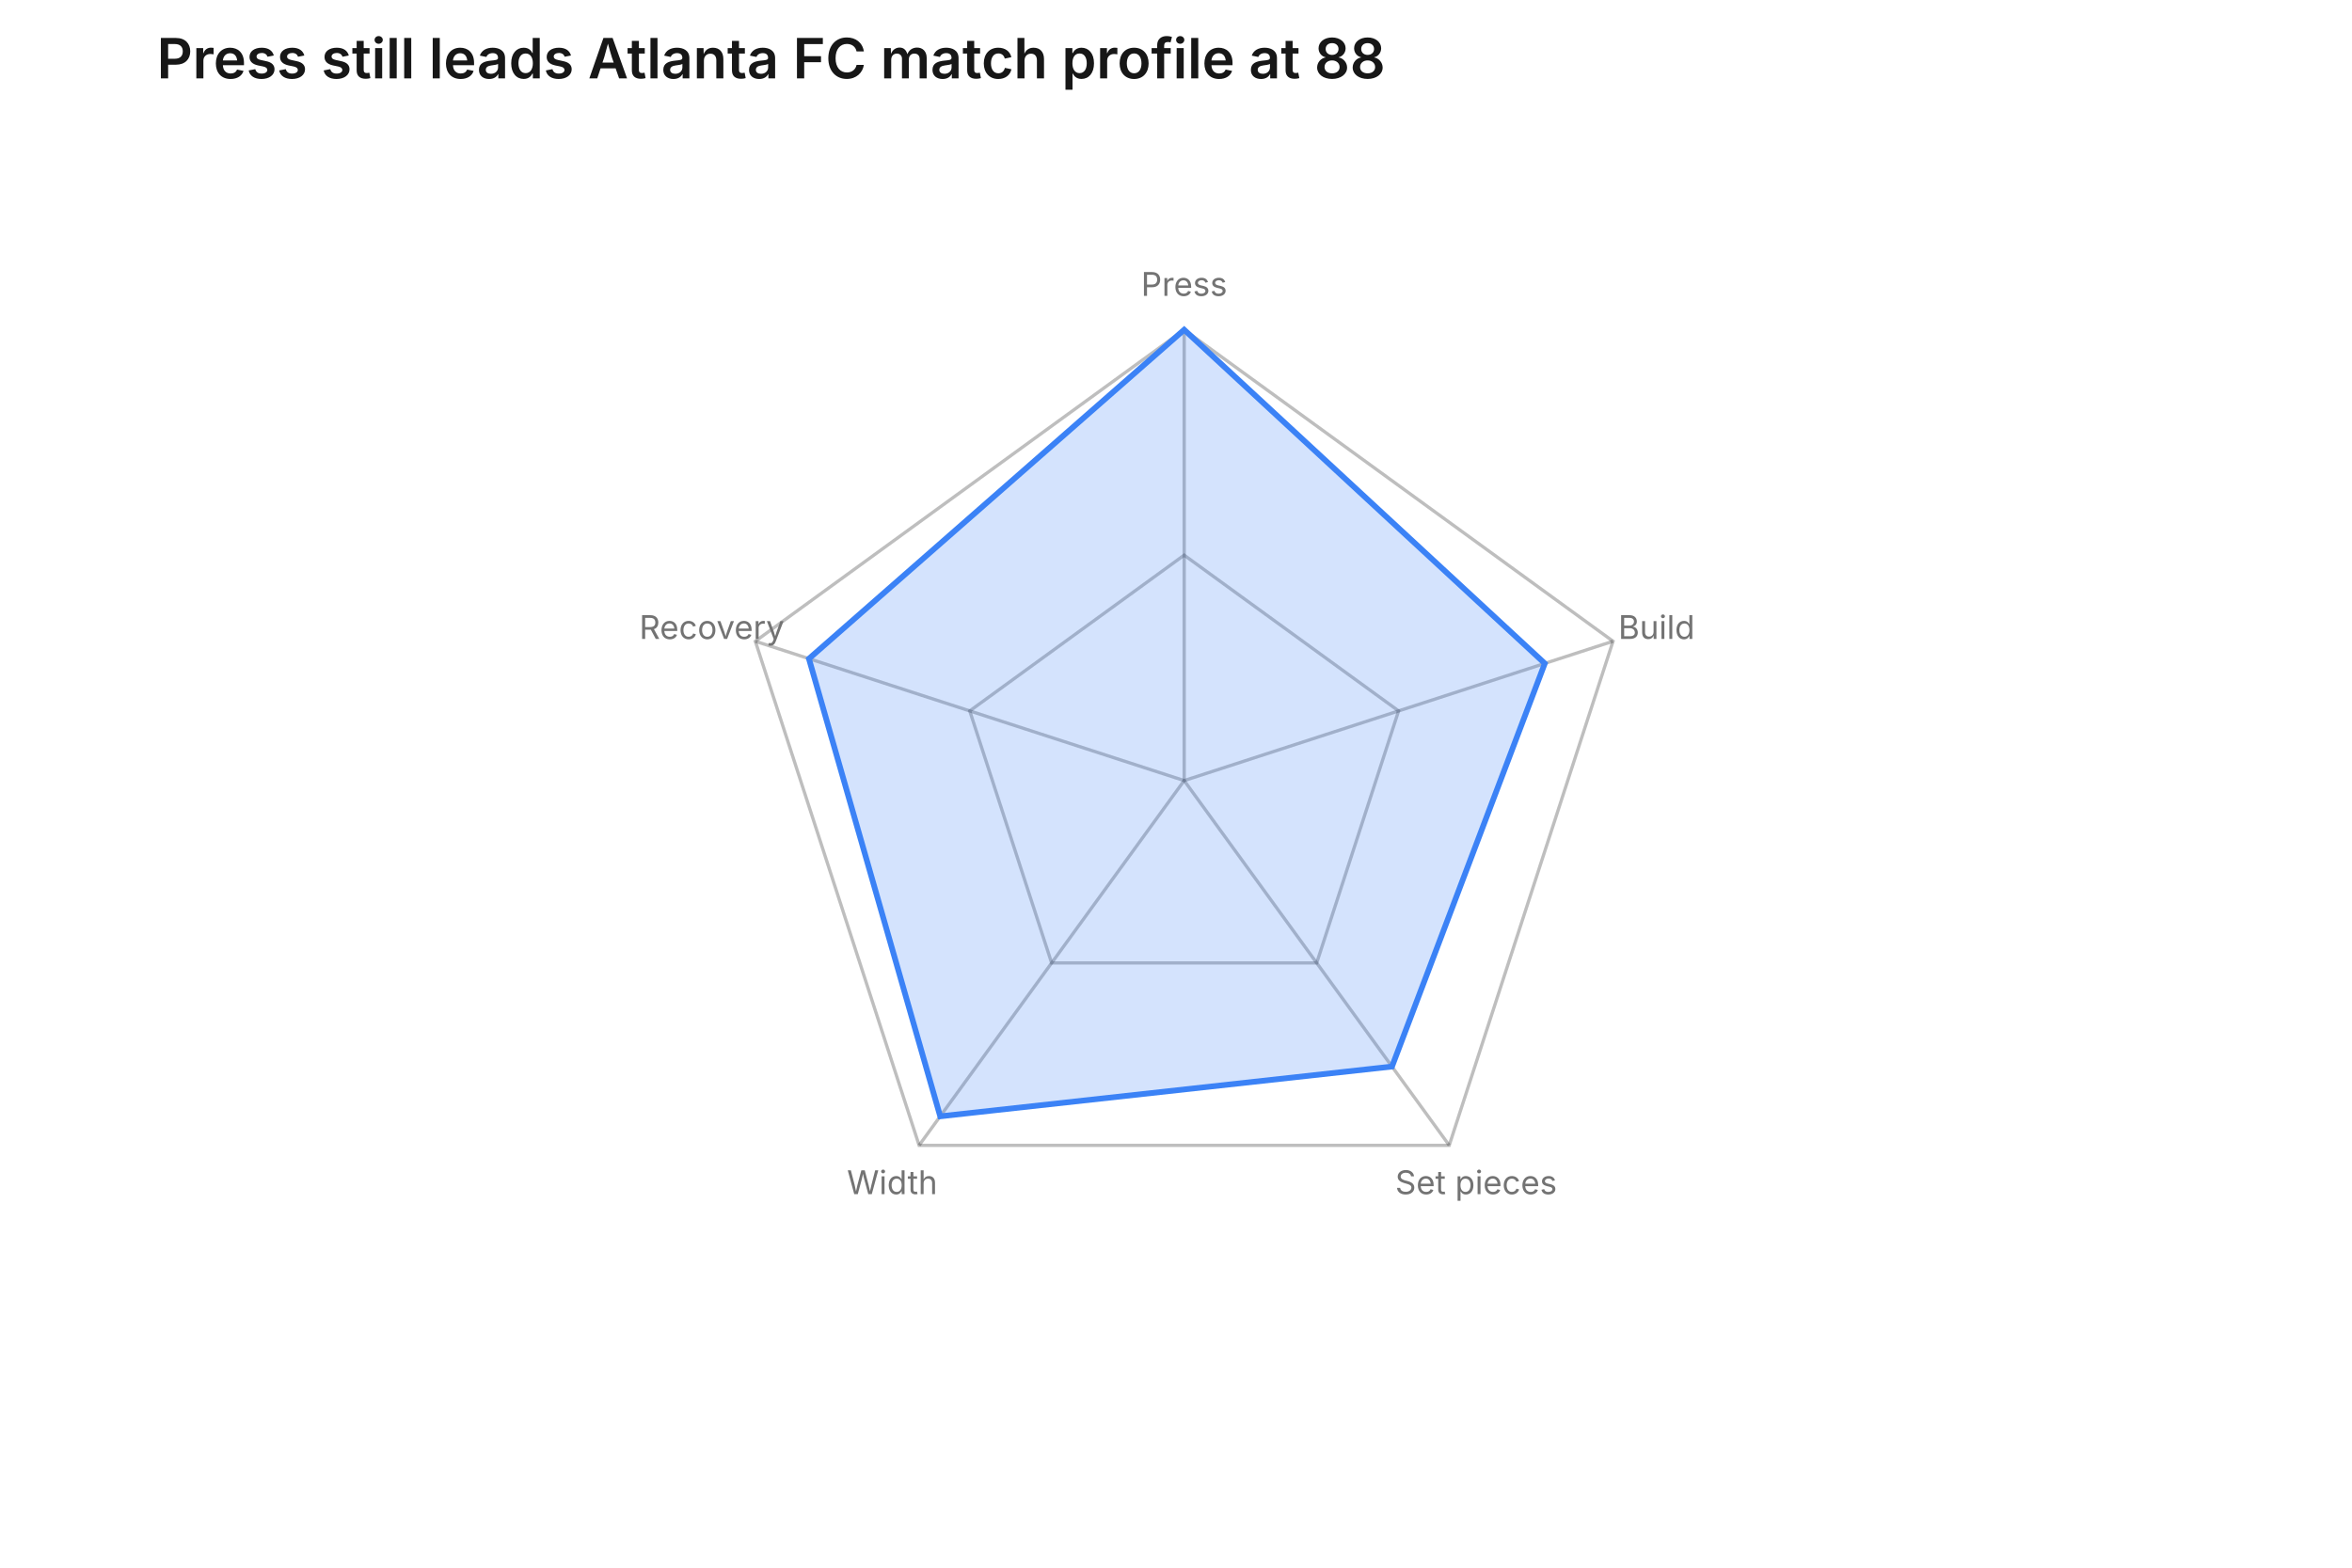
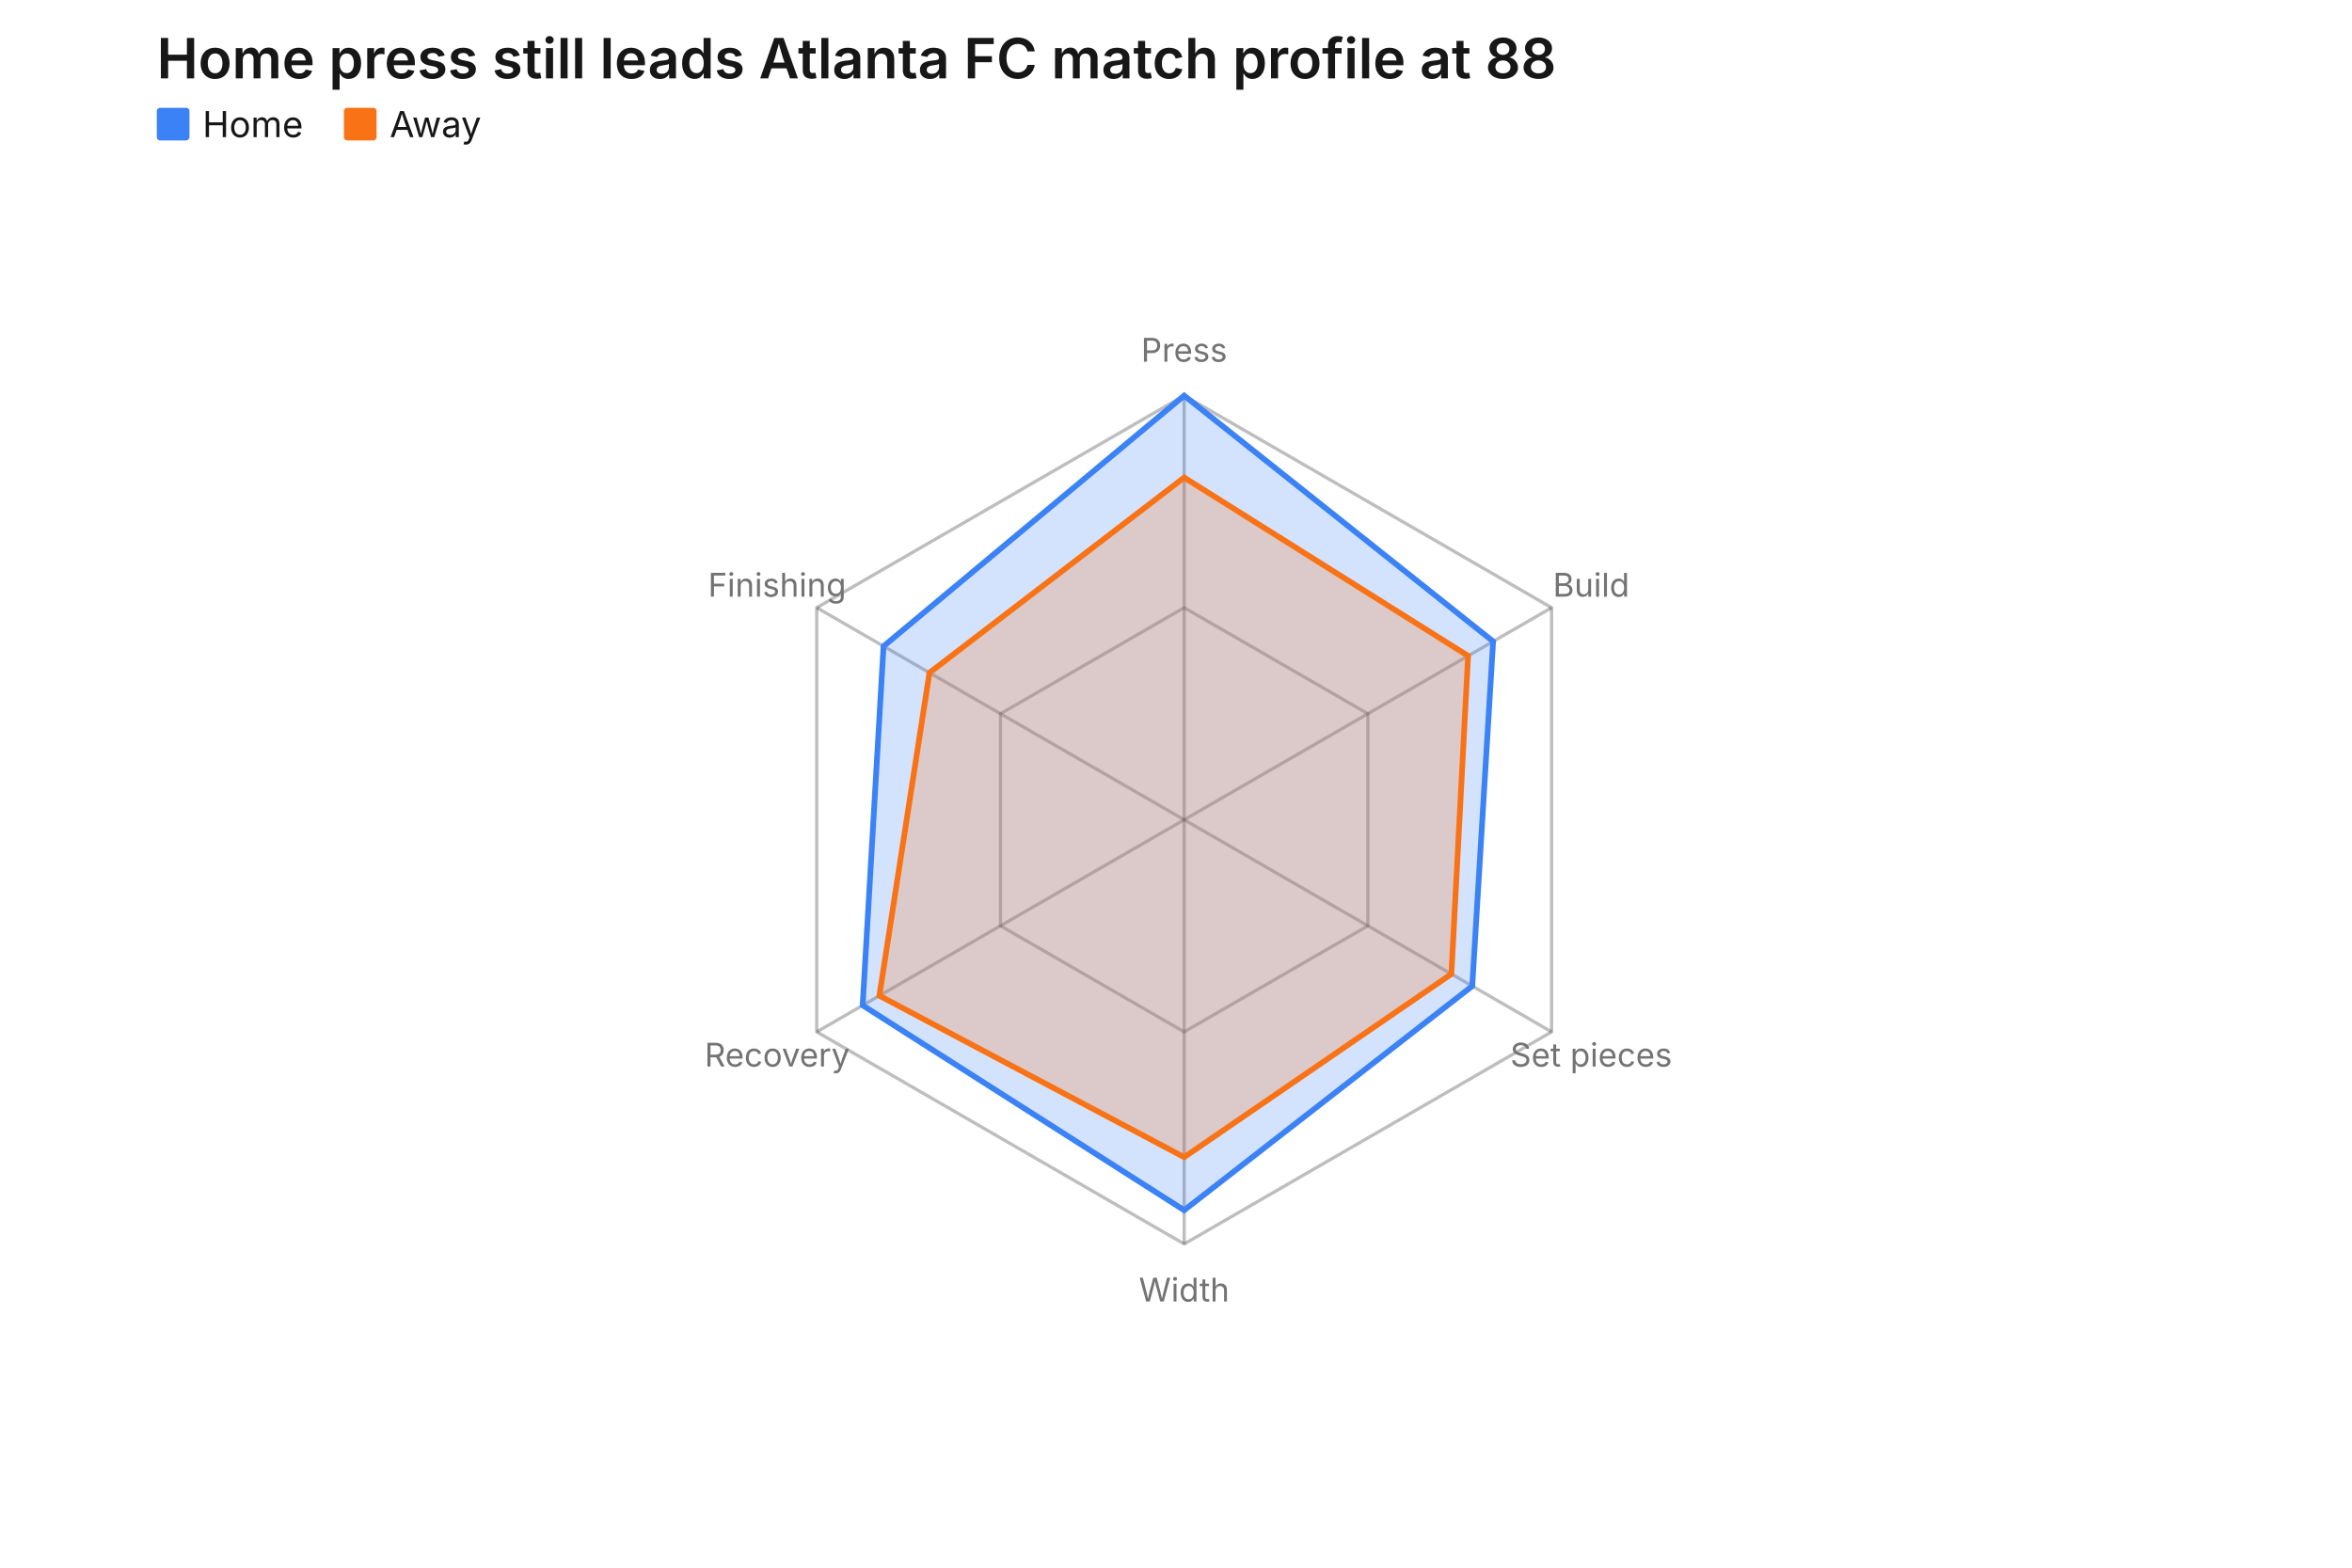
- <svg xmlns="http://www.w3.org/2000/svg" width="720" height="480" viewBox="0 0 720 480" role="img" aria-label="radar chart: Press still leads Atlanta FC match profile at 88, 5 rows" aria-labelledby="mv-4637451f8a234ba2-title" aria-describedby="mv-4637451f8a234ba2-desc" data-markvis="2" data-chart-type="radar" data-id="mv-4637451f8a234ba2" font-family="ui-sans-serif, system-ui, -apple-system, &quot;Segoe UI&quot;, sans-serif" font-size="12">
-   <text x="48" y="24" text-anchor="start" font-size="17" font-weight="600" fill="#171717">Press still leads Atlanta FC match profile at 88</text>
+ <svg xmlns="http://www.w3.org/2000/svg" width="720" height="480" viewBox="0 0 720 480" role="img" aria-label="radar chart: Home press still leads Atlanta FC match profile at 88, 12 rows, series venue" aria-labelledby="mv-36540905858b9d72-title" aria-describedby="mv-36540905858b9d72-desc" data-markvis="2" data-chart-type="radar" data-id="mv-36540905858b9d72" font-family="ui-sans-serif, system-ui, -apple-system, &quot;Segoe UI&quot;, sans-serif" font-size="12">
+   <text x="48" y="24" text-anchor="start" font-size="17" font-weight="600" fill="#171717">Home press still leads Atlanta FC match profile at 88</text>
+   <g font-size="11" font-weight="400" fill="#171717">
+     <rect x="48" y="33" width="10" height="10" fill="#3B82F6" rx="1" />
+     <text x="62" y="42" data-legend="Home">Home</text>
+     <rect x="105.28" y="33" width="10" height="10" fill="#F97316" rx="1" />
+     <text x="119.28" y="42" data-legend="Away">Away</text>
+   </g>
  <g fill="none" stroke="#171717" stroke-opacity="0.28" stroke-width="1" data-radar-grid="1">
-     <path d="M362.5 169.98 L428.14 217.67 L403.07 294.84 L321.93 294.84 L296.86 217.67 Z" />
-     <path d="M362.5 100.96 L493.78 196.34 L443.64 350.68 L281.36 350.68 L231.22 196.34 Z" />
-     <line x1="362.5" y1="239" x2="362.5" y2="100.96" />
-     <line x1="362.5" y1="239" x2="493.78" y2="196.34" />
-     <line x1="362.5" y1="239" x2="443.64" y2="350.68" />
-     <line x1="362.5" y1="239" x2="281.36" y2="350.68" />
-     <line x1="362.5" y1="239" x2="231.22" y2="196.34" />
+     <path d="M362.5 186.06 L418.74 218.53 L418.74 283.47 L362.5 315.94 L306.26 283.47 L306.26 218.53 Z" />
+     <path d="M362.5 121.12 L474.98 186.06 L474.98 315.94 L362.5 380.88 L250.02 315.94 L250.02 186.06 Z" />
+     <line x1="362.5" y1="251" x2="362.5" y2="121.12" />
+     <line x1="362.5" y1="251" x2="474.98" y2="186.06" />
+     <line x1="362.5" y1="251" x2="474.98" y2="315.94" />
+     <line x1="362.5" y1="251" x2="362.5" y2="380.88" />
+     <line x1="362.5" y1="251" x2="250.02" y2="315.94" />
+     <line x1="362.5" y1="251" x2="250.02" y2="186.06" />
  </g>
  <g data-radar="1">
-     <path d="M362.5 100.96 L472.9 203.13 L426.12 326.56 L287.82 341.79 L247.63 201.68 Z" fill="#3B82F6" fill-opacity="0.22" stroke="#3B82F6" stroke-width="1.75" data-series="score" />
+     <path d="M362.5 121.12 L457.08 196.39 L450.69 301.92 L362.5 370.55 L264.08 307.82 L270.47 197.87 Z" fill="#3B82F6" fill-opacity="0.22" stroke="#3B82F6" stroke-width="1.75" data-series="Home" />
+     <path d="M362.5 146.21 L449.42 200.82 L444.3 298.23 L362.5 354.31 L269.19 304.87 L284.53 205.98 Z" fill="#F97316" fill-opacity="0.22" stroke="#F97316" stroke-width="1.75" data-series="Away" />
  </g>
  <g fill="#737373" font-size="10" font-weight="400">
-     <text x="362.5" y="86.96" text-anchor="middle" dominant-baseline="middle" data-spoke="Press">Press</text>
-     <text x="507.1" y="192.02" text-anchor="middle" dominant-baseline="middle" data-spoke="Build">Build</text>
-     <text x="451.87" y="362" text-anchor="middle" dominant-baseline="middle" data-spoke="Set pieces">Set pieces</text>
-     <text x="273.13" y="362" text-anchor="middle" dominant-baseline="middle" data-spoke="Width">Width</text>
-     <text x="217.9" y="192.02" text-anchor="middle" dominant-baseline="middle" data-spoke="Recovery">Recovery</text>
+     <text x="362.5" y="107.12" text-anchor="middle" dominant-baseline="middle" data-spoke="Press">Press</text>
+     <text x="487.1" y="179.06" text-anchor="middle" dominant-baseline="middle" data-spoke="Build">Build</text>
+     <text x="487.1" y="322.94" text-anchor="middle" dominant-baseline="middle" data-spoke="Set pieces">Set pieces</text>
+     <text x="362.5" y="394.88" text-anchor="middle" dominant-baseline="middle" data-spoke="Width">Width</text>
+     <text x="237.9" y="322.94" text-anchor="middle" dominant-baseline="middle" data-spoke="Recovery">Recovery</text>
+     <text x="237.9" y="179.06" text-anchor="middle" dominant-baseline="middle" data-spoke="Finishing">Finishing</text>
  </g>
</svg>
